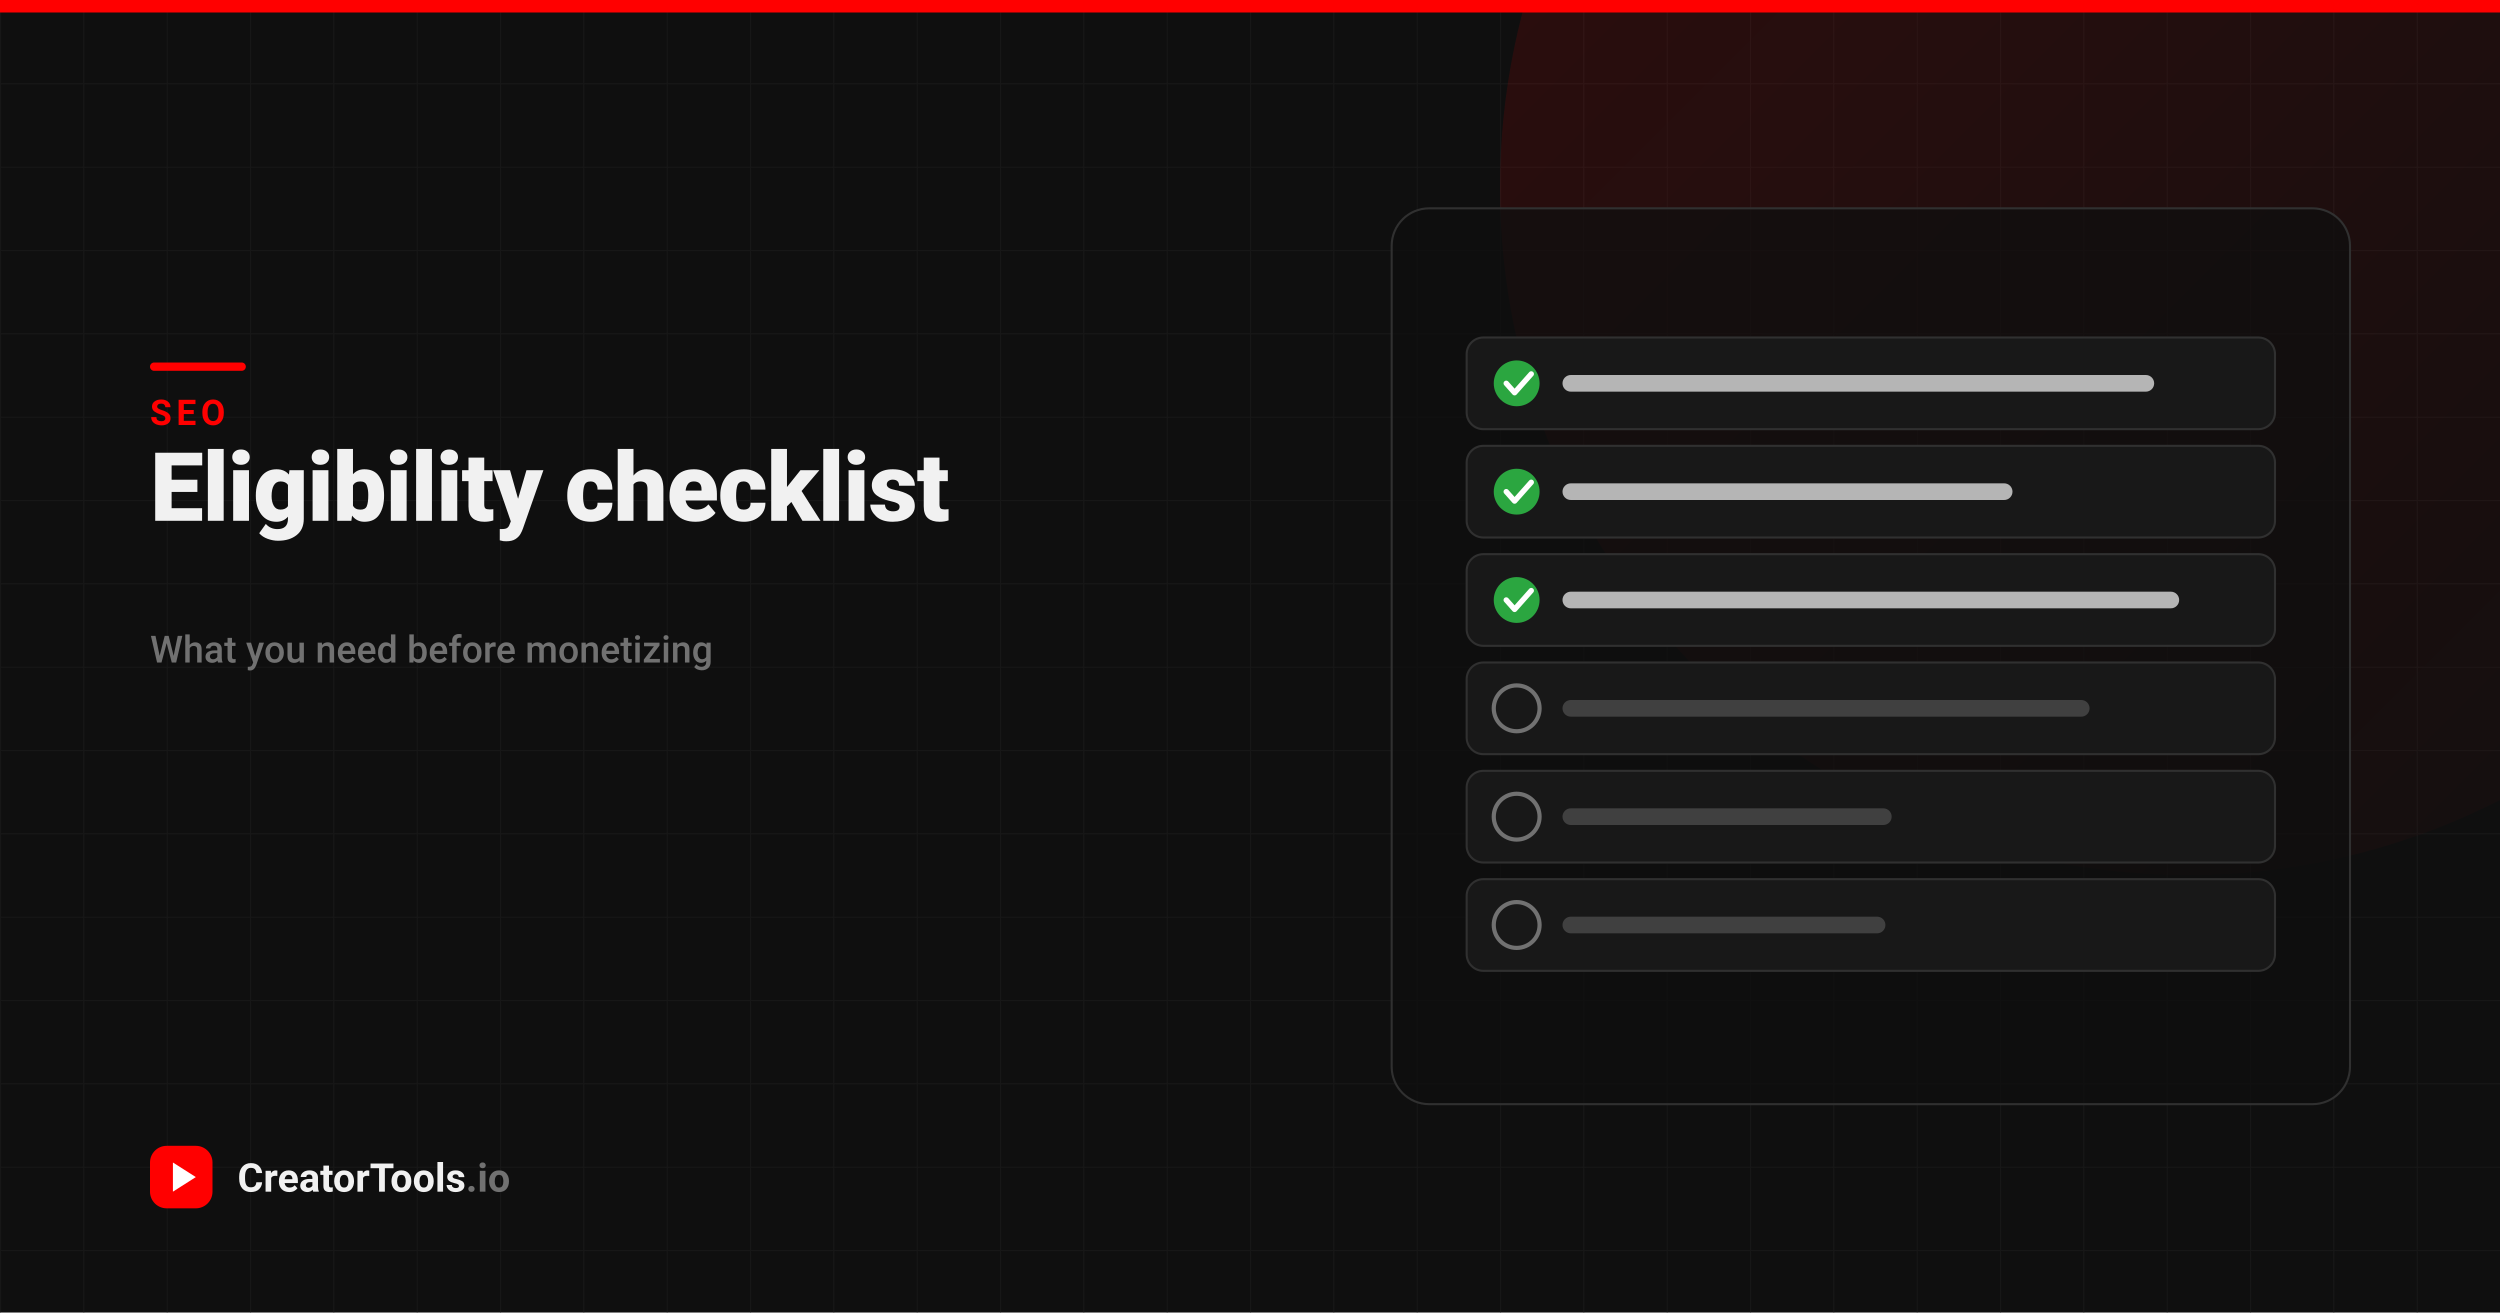
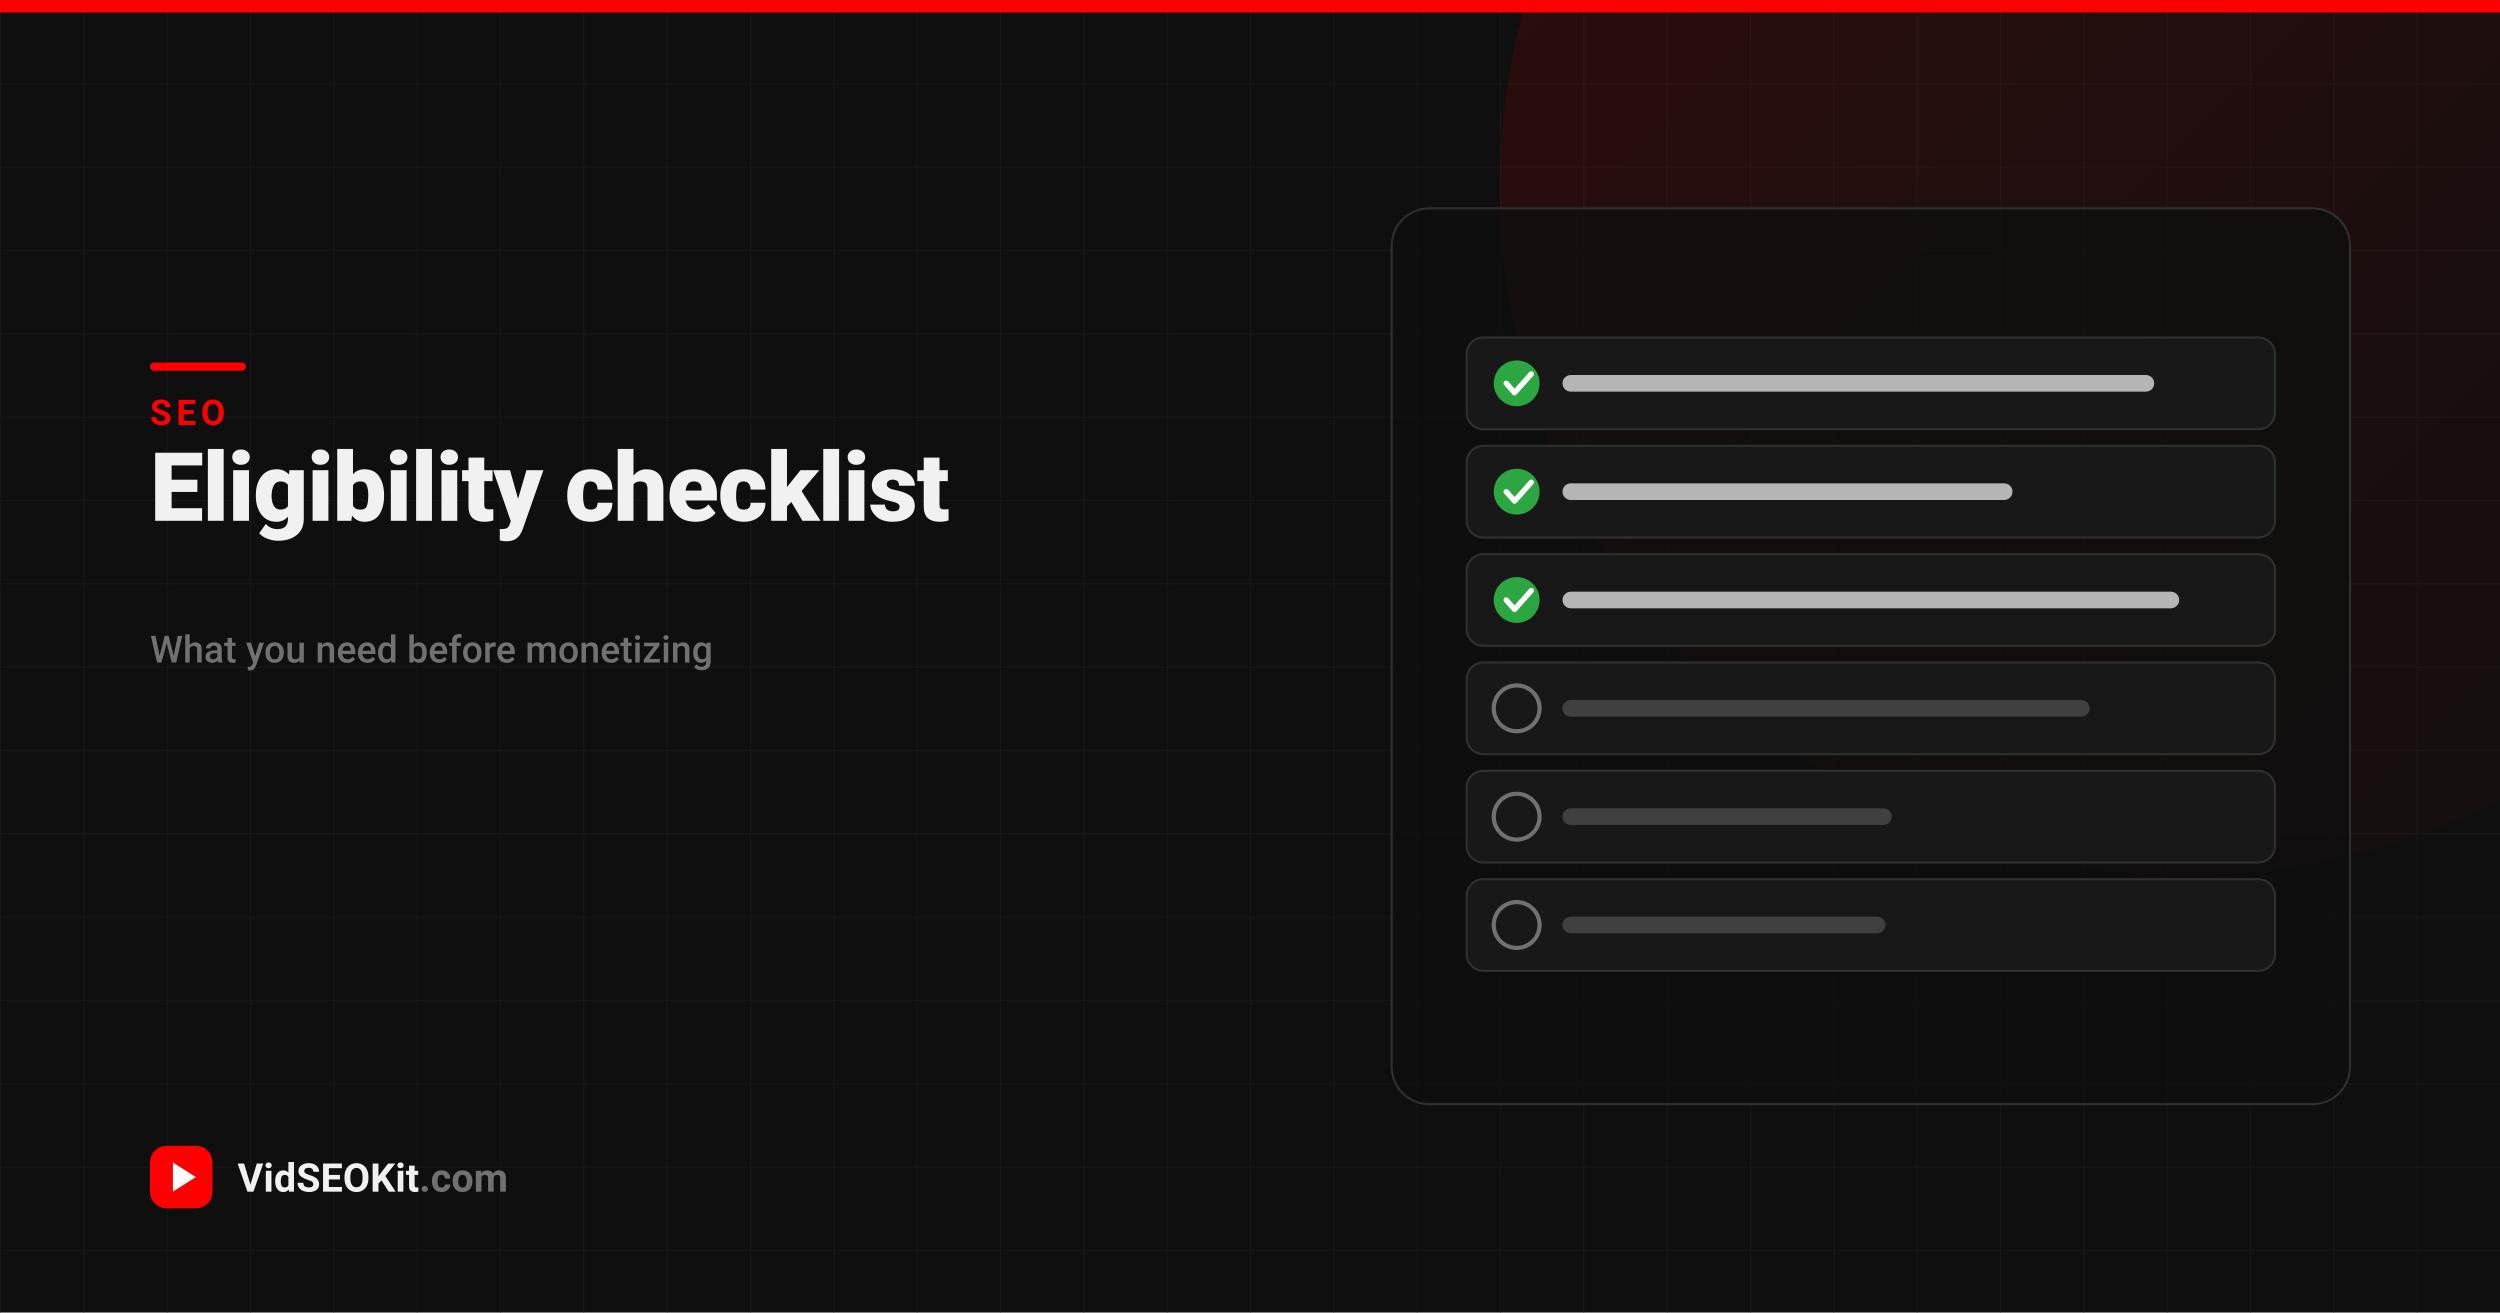
<svg xmlns="http://www.w3.org/2000/svg" width="1200" height="630" viewBox="0 0 1200 630" role="img" aria-label="The YouTube SEO Checklist for Channels Under 1,000 Subscribers">
  <defs>
    <linearGradient id="gArea" x1="0" y1="0" x2="0" y2="1">
      <stop offset="0" stop-color="#ff0000" stop-opacity=".30" />
      <stop offset="1" stop-color="#ff0000" stop-opacity="0" />
    </linearGradient>
    <linearGradient id="gGlow" x1="0" y1="0" x2="1" y2="1">
      <stop offset="0" stop-color="#ff0000" stop-opacity=".14" />
      <stop offset="1" stop-color="#ff0000" stop-opacity="0" />
    </linearGradient>
    <pattern id="gGrid" width="40" height="40" patternUnits="userSpaceOnUse">
      <path d="M40 0H0V40" fill="none" stroke="#1e1e1e" stroke-width="1" />
    </pattern>
  </defs>
  <rect width="1200" height="630" fill="#0f0f0f" />
  <rect width="1200" height="630" fill="url(#gGrid)" opacity=".55" />
  <circle cx="1050" cy="90" r="330" fill="url(#gGlow)" />
  <rect width="1200" height="6" fill="#ff0000" />
  <rect x="668" y="100" width="460" height="430" rx="18" fill="#0f0f0f" fill-opacity=".72" stroke="#303030" stroke-width="1" />
  <rect x="704" y="162" width="388" height="44" rx="8" fill="#181818" stroke="#303030" stroke-width="1" />
  <circle cx="728" cy="184" r="11" fill="#2ba640" />
  <path d="M723 184 l4 4.5 l8 -9" fill="none" stroke="#fff" stroke-width="2.6" stroke-linecap="round" stroke-linejoin="round" />
  <rect x="750" y="180" width="284" height="8" rx="4" fill="#f1f1f1" opacity="0.72" />
  <rect x="704" y="214" width="388" height="44" rx="8" fill="#181818" stroke="#303030" stroke-width="1" />
  <circle cx="728" cy="236" r="11" fill="#2ba640" />
  <path d="M723 236 l4 4.5 l8 -9" fill="none" stroke="#fff" stroke-width="2.6" stroke-linecap="round" stroke-linejoin="round" />
  <rect x="750" y="232" width="216" height="8" rx="4" fill="#f1f1f1" opacity="0.72" />
  <rect x="704" y="266" width="388" height="44" rx="8" fill="#181818" stroke="#303030" stroke-width="1" />
  <circle cx="728" cy="288" r="11" fill="#2ba640" />
  <path d="M723 288 l4 4.5 l8 -9" fill="none" stroke="#fff" stroke-width="2.6" stroke-linecap="round" stroke-linejoin="round" />
  <rect x="750" y="284" width="296" height="8" rx="4" fill="#f1f1f1" opacity="0.72" />
  <rect x="704" y="318" width="388" height="44" rx="8" fill="#181818" stroke="#303030" stroke-width="1" />
  <circle cx="728" cy="340" r="11" fill="none" stroke="#717171" stroke-width="2" />
  <rect x="750" y="336" width="253" height="8" rx="4" fill="#717171" opacity="0.45" />
  <rect x="704" y="370" width="388" height="44" rx="8" fill="#181818" stroke="#303030" stroke-width="1" />
  <circle cx="728" cy="392" r="11" fill="none" stroke="#717171" stroke-width="2" />
  <rect x="750" y="388" width="158" height="8" rx="4" fill="#717171" opacity="0.45" />
  <rect x="704" y="422" width="388" height="44" rx="8" fill="#181818" stroke="#303030" stroke-width="1" />
  <circle cx="728" cy="444" r="11" fill="none" stroke="#717171" stroke-width="2" />
  <rect x="750" y="440" width="155" height="8" rx="4" fill="#717171" opacity="0.45" />
  <rect x="72" y="174" width="46" height="4" rx="2" fill="#ff0000" />
  <text x="72" y="204" font-family="system-ui,-apple-system,'Segoe UI',Roboto,'Helvetica Neue',Arial,sans-serif" font-size="17" font-weight="700" fill="#ff0000" letter-spacing="2.2">SEO</text>
  <text x="72" y="250" font-family="system-ui,-apple-system,'Segoe UI',Roboto,'Helvetica Neue',Arial,sans-serif" font-size="46" font-weight="800" fill="#f1f1f1" letter-spacing="-.5">Eligibility checklist</text>
  <text x="72" y="318" font-family="system-ui,-apple-system,'Segoe UI',Roboto,'Helvetica Neue',Arial,sans-serif" font-size="18" font-weight="500" fill="#717171">What you need before monetizing</text>
  <g transform="translate(72 566)">
    <rect x="0" y="-16" width="30" height="30" rx="8" fill="#ff0000" />
    <polygon points="11,-8 11,6 22,-1" fill="#fff" />
-     <text x="42" y="6" font-family="system-ui,-apple-system,'Segoe UI',Roboto,'Helvetica Neue',Arial,sans-serif" font-size="19" font-weight="700" fill="#f1f1f1">CreatorTools<tspan fill="#717171">.io</tspan>
+     <text x="42" y="6" font-family="system-ui,-apple-system,'Segoe UI',Roboto,'Helvetica Neue',Arial,sans-serif" font-size="19" font-weight="700" fill="#f1f1f1">VidSEOKit<tspan fill="#717171">.com</tspan>
    </text>
  </g>
</svg>
